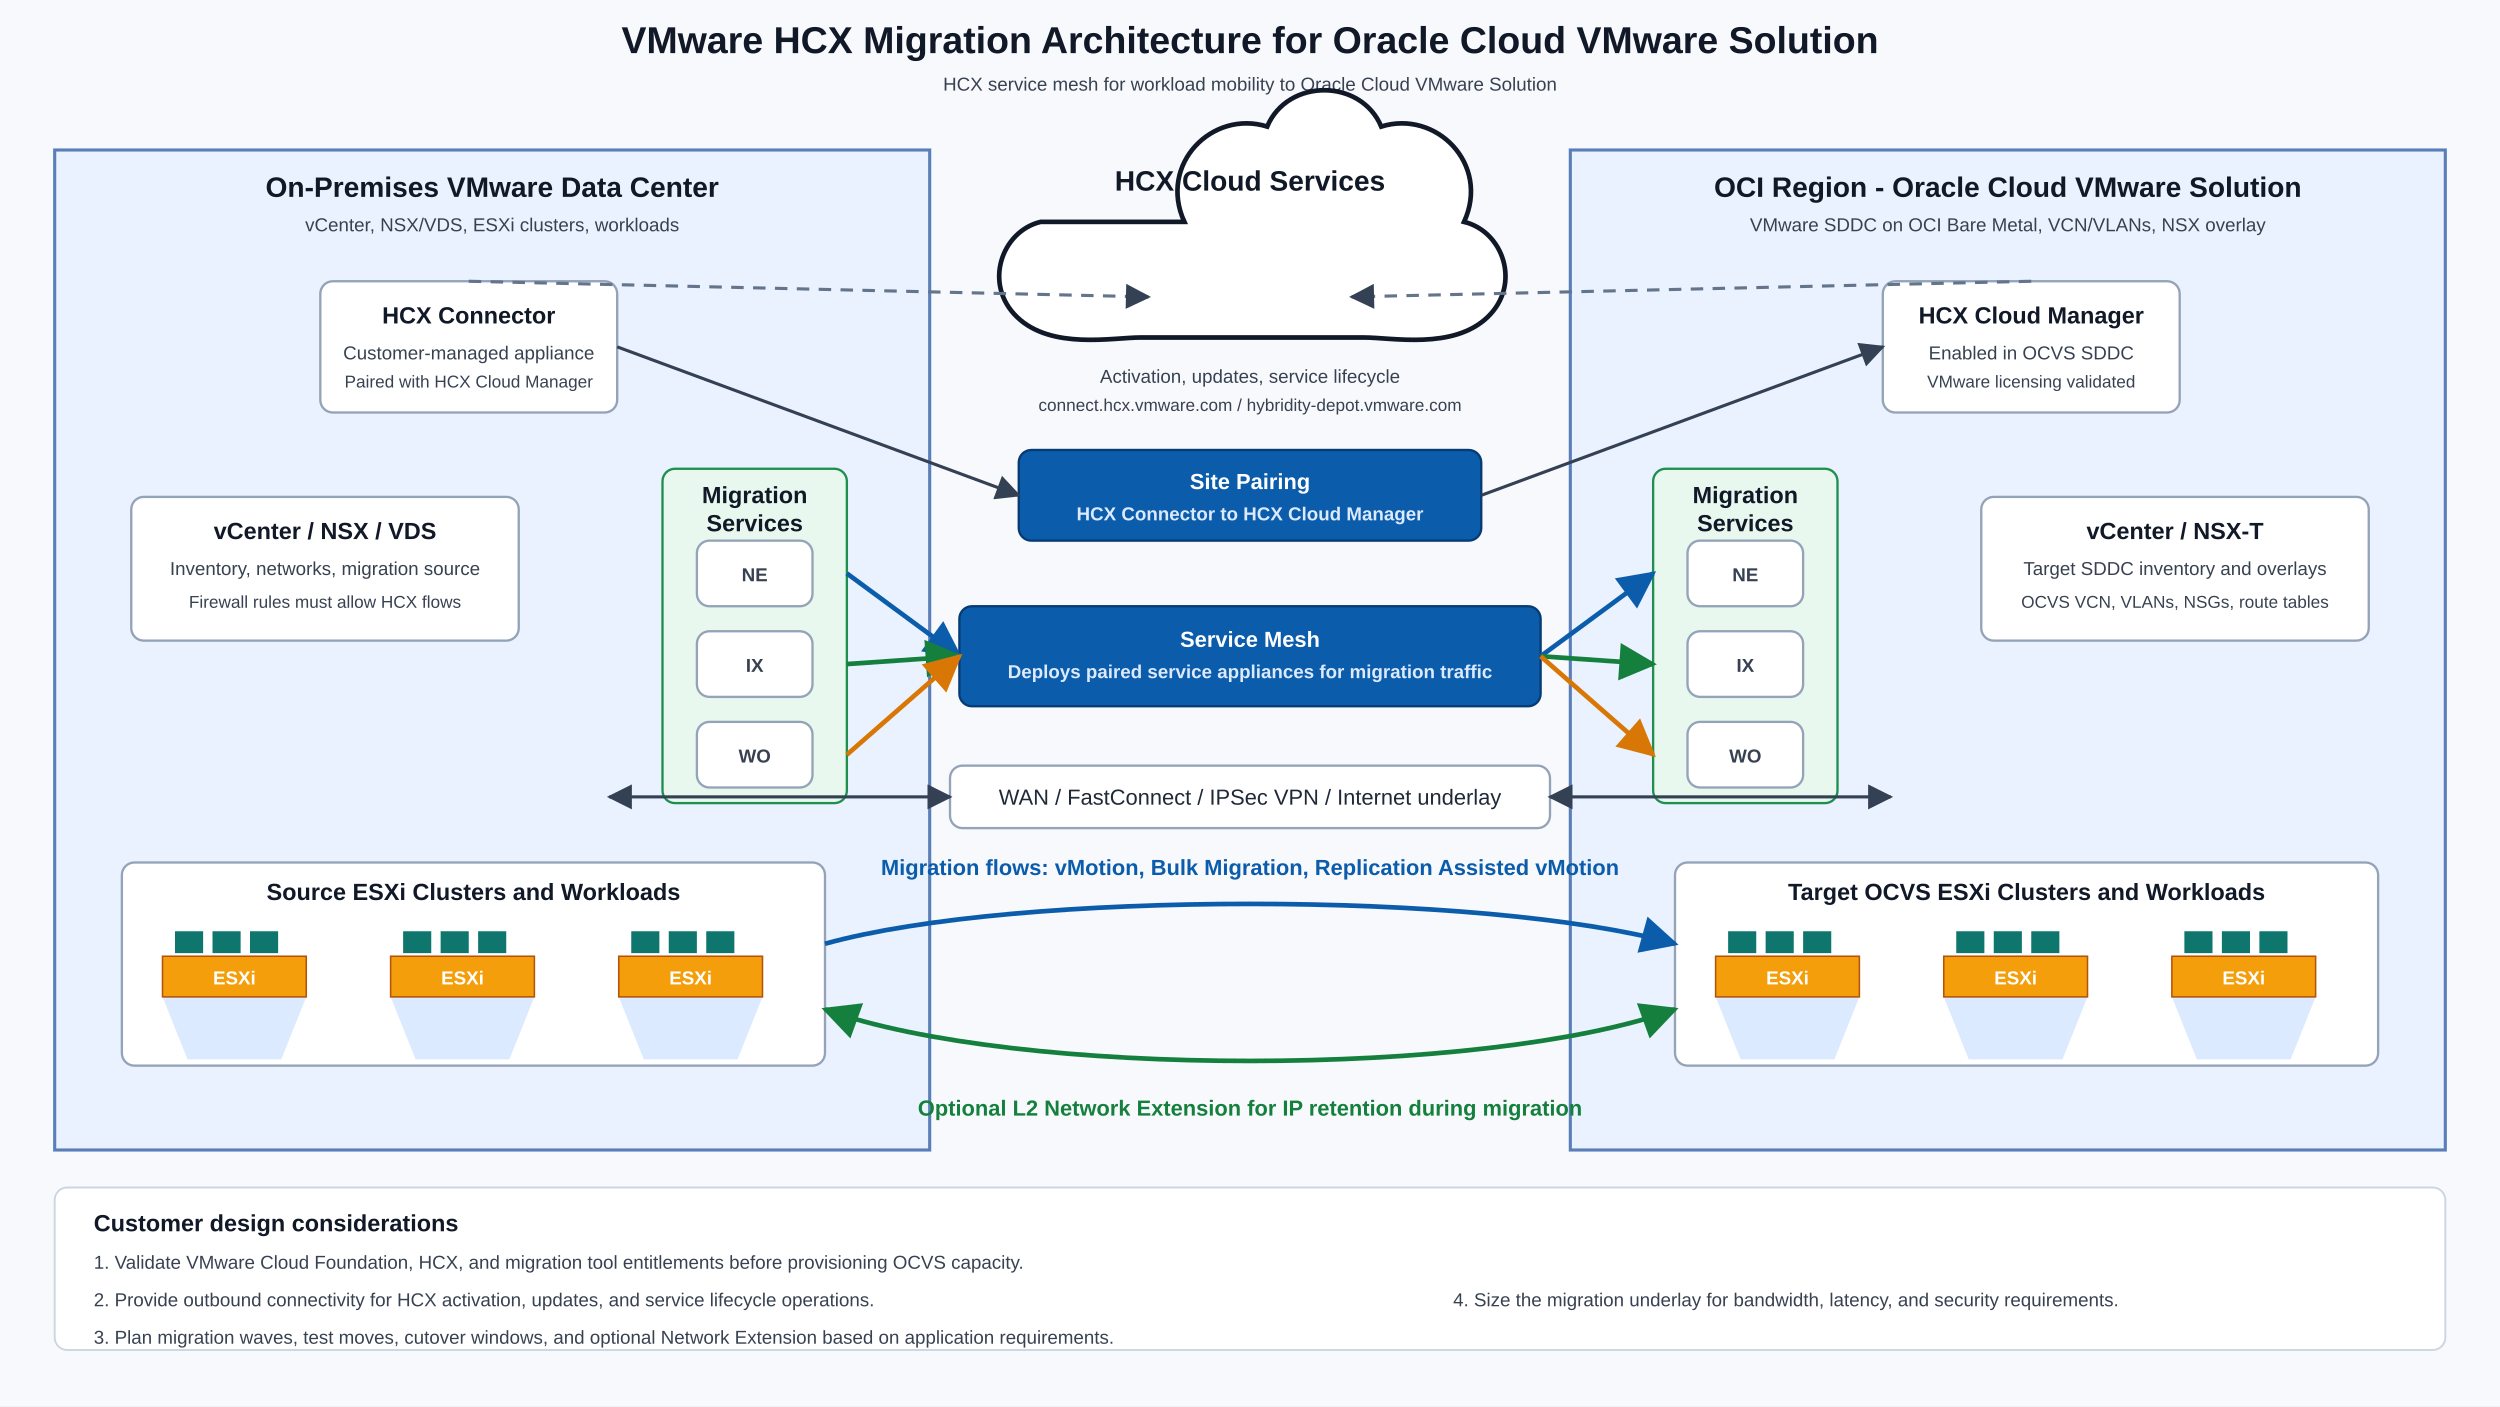
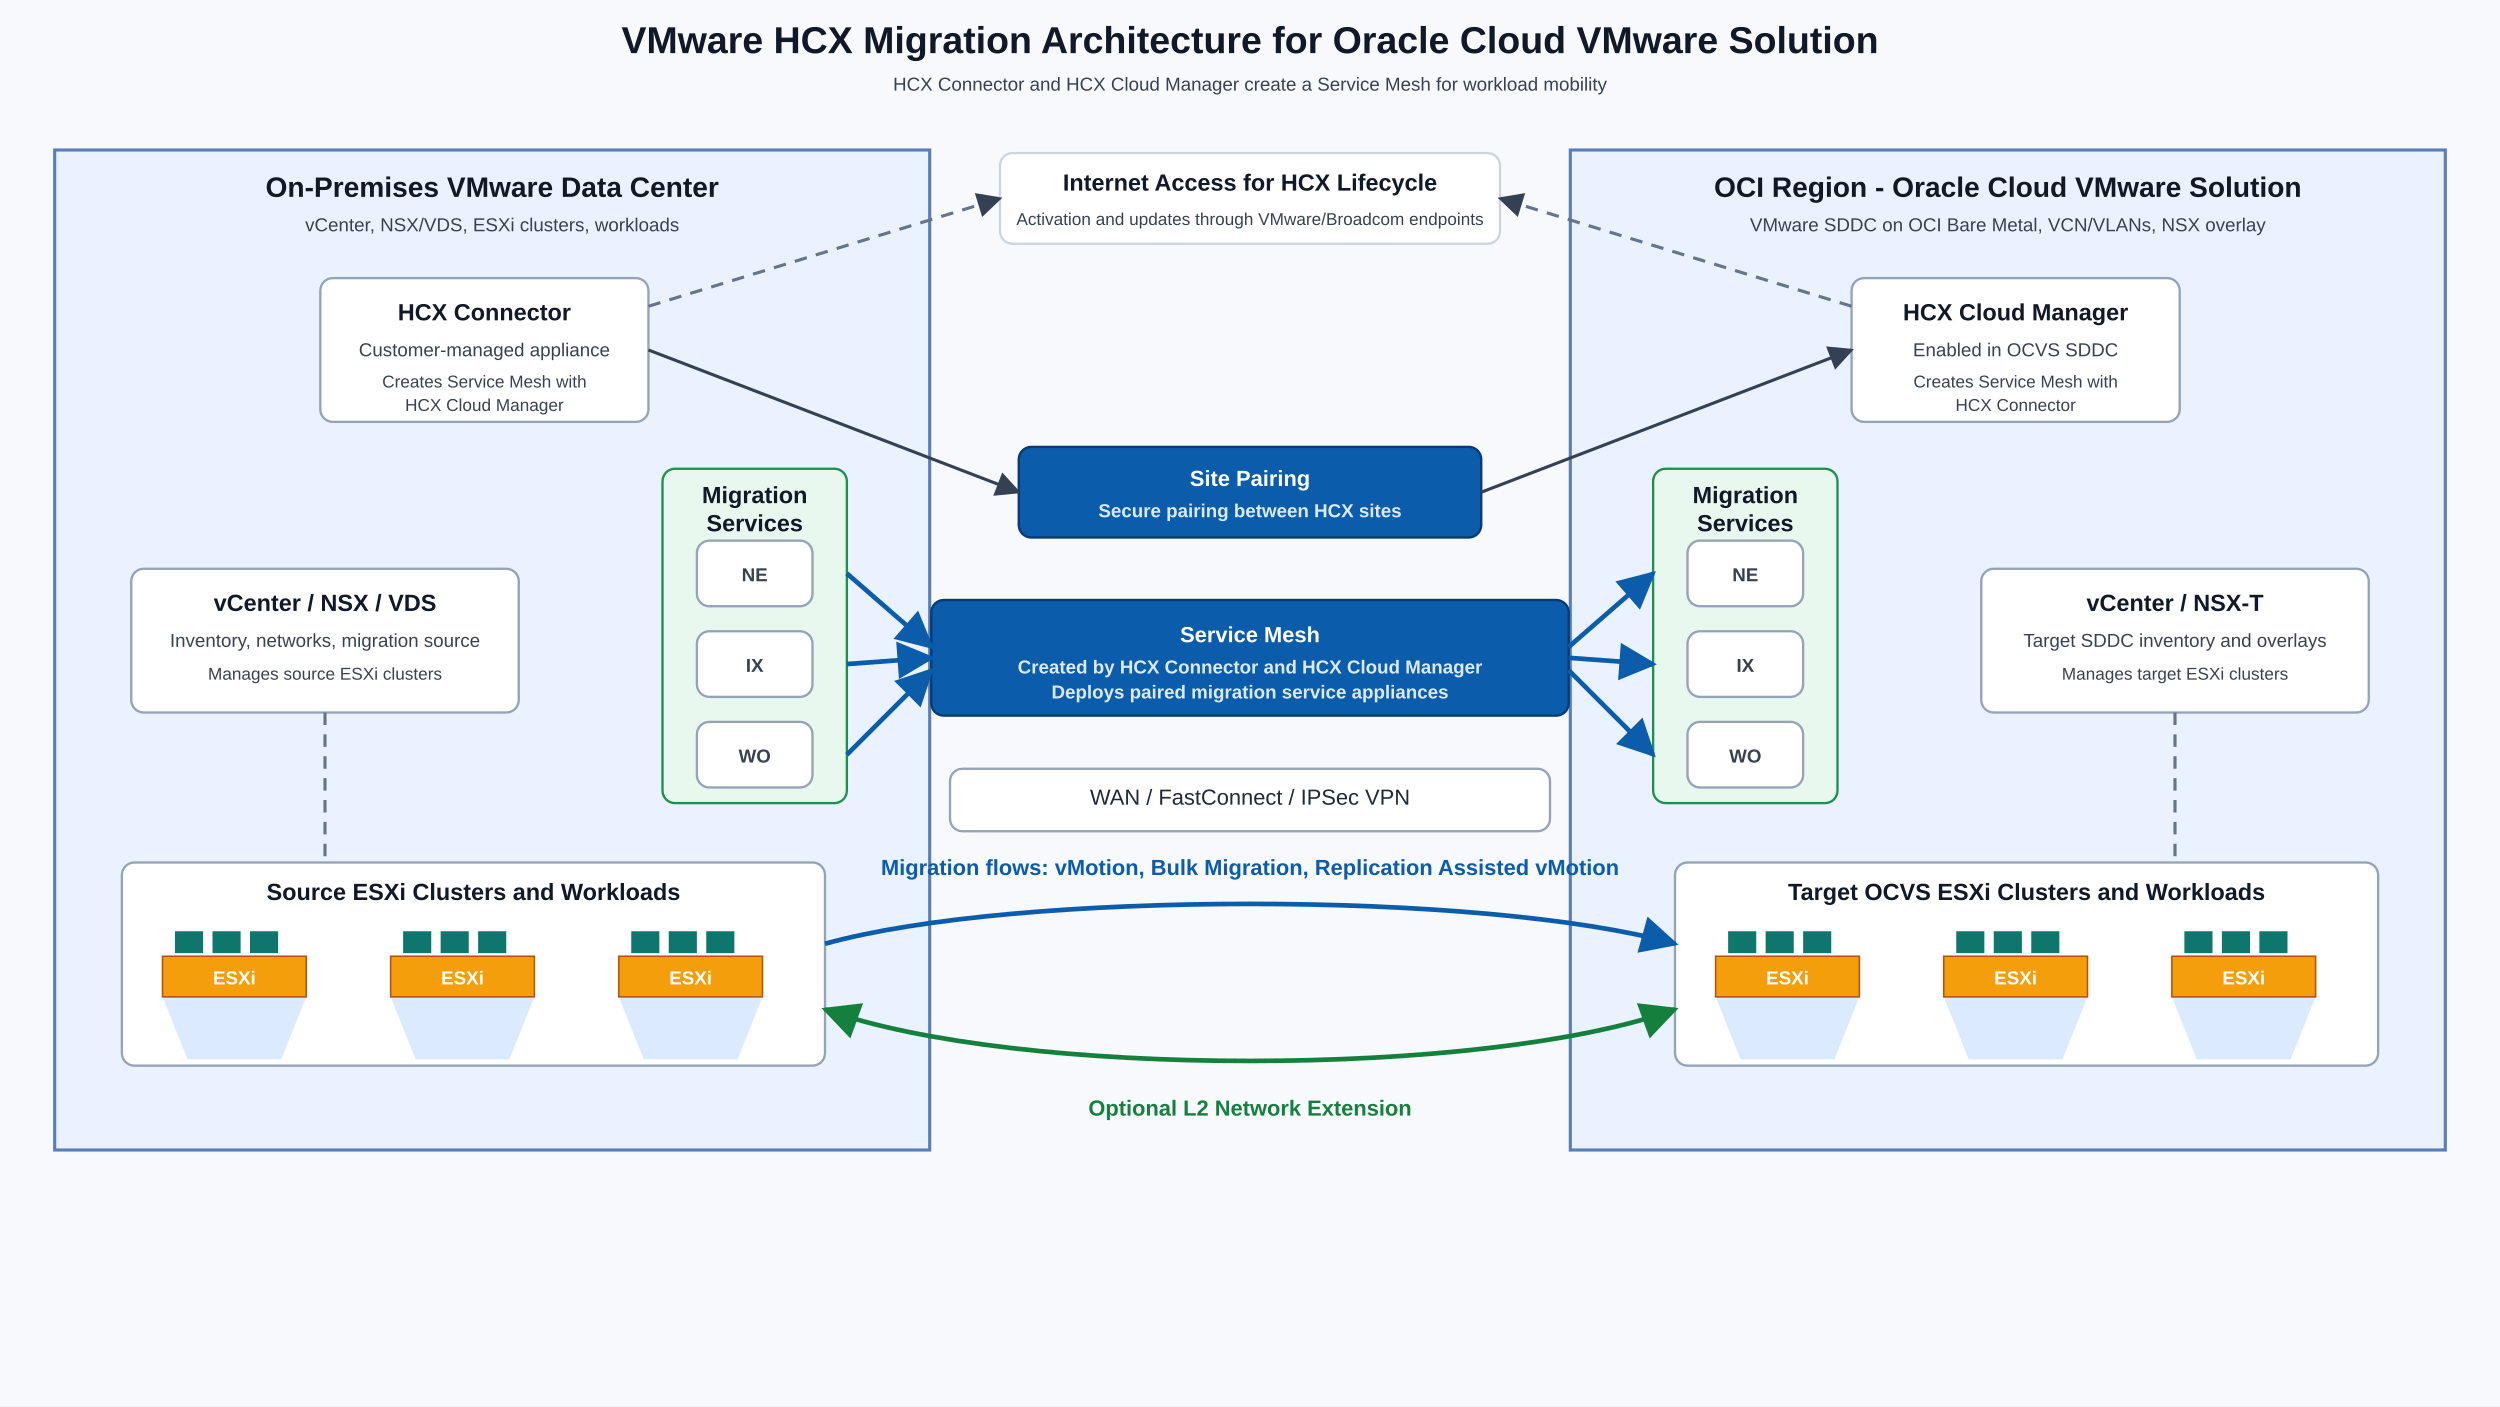
<svg xmlns="http://www.w3.org/2000/svg" width="1600" height="900" viewBox="0 0 1600 900" role="img" aria-labelledby="title desc">
  <defs>
    <style>
      .bg { fill: #f7f9fc; }
      .zone { fill: #eaf2ff; stroke: #5a7fb8; stroke-width: 2; }
      .zone-title { font: 700 18px Arial, sans-serif; fill: #111827; }
      .section-title { font: 700 15px Arial, sans-serif; fill: #111827; }
      .label { font: 500 14px Arial, sans-serif; fill: #1f2937; }
      .small { font: 500 12px Arial, sans-serif; fill: #374151; }
      .tiny { font: 500 11px Arial, sans-serif; fill: #374151; }
      .note { font: 600 12px Arial, sans-serif; fill: #374151; }
      .box { fill: #ffffff; stroke: #94a3b8; stroke-width: 1.5; rx: 8; }
      .box-blue { fill: #0b5cab; stroke: #073b73; stroke-width: 1.5; rx: 8; }
      .box-blue-text { font: 700 14px Arial, sans-serif; fill: #ffffff; }
      .box-green { fill: #e9f8ef; stroke: #1f8f4f; stroke-width: 1.5; rx: 8; }
      .box-orange { fill: #fff4e5; stroke: #d97706; stroke-width: 1.5; rx: 8; }
      .box-neutral { fill: #ffffff; stroke: #cbd5e1; stroke-width: 1.5; rx: 8; }
-       .cloud { fill: #ffffff; stroke: #111827; stroke-width: 3; }
      .line { stroke: #344054; stroke-width: 2; fill: none; }
      .line-dash { stroke: #64748b; stroke-width: 2; stroke-dasharray: 8 6; fill: none; }
      .line-blue { stroke: #0b5cab; stroke-width: 3; fill: none; }
      .line-green { stroke: #15803d; stroke-width: 3; fill: none; }
      .line-orange { stroke: #d97706; stroke-width: 3; fill: none; }
      .vm { fill: #0f766e; }
      .host { fill: #f59e0b; stroke: #b45309; stroke-width: 1; }
      .host-base { fill: #dbeafe; }
      .legend { fill: #ffffff; stroke: #cbd5e1; stroke-width: 1.2; rx: 8; }
    </style>
    <marker id="arrow" viewBox="0 0 10 10" refX="9" refY="5" markerWidth="8" markerHeight="8" orient="auto-start-reverse">
      <path d="M 0 0 L 10 5 L 0 10 z" fill="#344054" />
    </marker>
    <marker id="arrow-blue" viewBox="0 0 10 10" refX="9" refY="5" markerWidth="8" markerHeight="8" orient="auto-start-reverse">
      <path d="M 0 0 L 10 5 L 0 10 z" fill="#0b5cab" />
    </marker>
    <marker id="arrow-green" viewBox="0 0 10 10" refX="9" refY="5" markerWidth="8" markerHeight="8" orient="auto-start-reverse">
      <path d="M 0 0 L 10 5 L 0 10 z" fill="#15803d" />
    </marker>
    <marker id="arrow-orange" viewBox="0 0 10 10" refX="9" refY="5" markerWidth="8" markerHeight="8" orient="auto-start-reverse">
      <path d="M 0 0 L 10 5 L 0 10 z" fill="#d97706" />
    </marker>
  </defs>
  <rect class="bg" width="1600" height="900" />
  <text x="800" y="34" text-anchor="middle" font-family="Arial, sans-serif" font-size="24" font-weight="700" fill="#111827">VMware HCX Migration Architecture for Oracle Cloud VMware Solution</text>
-   <text x="800" y="58" text-anchor="middle" class="small">HCX service mesh for workload mobility to Oracle Cloud VMware Solution</text>
+   <text x="800" y="58" text-anchor="middle" class="small">HCX Connector and HCX Cloud Manager create a Service Mesh for workload mobility</text>
  <rect x="35" y="96" width="560" height="640" class="zone" />
  <text x="315" y="126" text-anchor="middle" class="zone-title">On-Premises VMware Data Center</text>
  <text x="315" y="148" text-anchor="middle" class="small">vCenter, NSX/VDS, ESXi clusters, workloads</text>
  <rect x="1005" y="96" width="560" height="640" class="zone" />
  <text x="1285" y="126" text-anchor="middle" class="zone-title">OCI Region - Oracle Cloud VMware Solution</text>
  <text x="1285" y="148" text-anchor="middle" class="small">VMware SDDC on OCI Bare Metal, VCN/VLANs, NSX overlay</text>
-   <path class="cloud" d="M758 142c-17-37 18-72 53-61 13-31 60-31 73 0 35-11 70 24 53 61 25 6 37 40 15 61-22 21-61 13-79 13h-143c-18 0-57 8-79-13-22-21-10-55 15-61z" />
-   <text x="800" y="122" text-anchor="middle" font-family="Arial, sans-serif" font-size="18" font-weight="700" fill="#111827">HCX Cloud Services</text>
-   <text x="800" y="245" text-anchor="middle" class="small">Activation, updates, service lifecycle</text>
-   <text x="800" y="263" text-anchor="middle" class="tiny">connect.hcx.vmware.com / hybridity-depot.vmware.com</text>
-   <rect x="205" y="180" width="190" height="84" class="box" />
-   <text x="300" y="207" text-anchor="middle" class="section-title">HCX Connector</text>
-   <text x="300" y="230" text-anchor="middle" class="small">Customer-managed appliance</text>
-   <text x="300" y="248" text-anchor="middle" class="tiny">Paired with HCX Cloud Manager</text>
-   <rect x="1205" y="180" width="190" height="84" class="box" />
-   <text x="1300" y="207" text-anchor="middle" class="section-title">HCX Cloud Manager</text>
-   <text x="1300" y="230" text-anchor="middle" class="small">Enabled in OCVS SDDC</text>
-   <text x="1300" y="248" text-anchor="middle" class="tiny">VMware licensing validated</text>
-   <path class="line-dash" marker-end="url(#arrow)" d="M300 180 L735 190" />
-   <path class="line-dash" marker-end="url(#arrow)" d="M1300 180 L865 190" />
-   <rect x="652" y="288" width="296" height="58" class="box-blue" />
-   <text x="800" y="313" text-anchor="middle" class="box-blue-text">Site Pairing</text>
-   <text x="800" y="333" text-anchor="middle" font-family="Arial, sans-serif" font-size="12" font-weight="600" fill="#dbeafe">HCX Connector to HCX Cloud Manager</text>
-   <path class="line" marker-end="url(#arrow)" d="M395 222 L652 317" />
-   <path class="line" marker-end="url(#arrow)" d="M948 317 L1205 222" />
-   <rect x="614" y="388" width="372" height="64" class="box-blue" />
-   <text x="800" y="414" text-anchor="middle" class="box-blue-text">Service Mesh</text>
-   <text x="800" y="434" text-anchor="middle" font-family="Arial, sans-serif" font-size="12" font-weight="600" fill="#dbeafe">Deploys paired service appliances for migration traffic</text>
+   <rect x="640" y="98" width="320" height="58" class="box-neutral" />
+   <text x="800" y="122" text-anchor="middle" class="section-title">Internet Access for HCX Lifecycle</text>
+   <text x="800" y="144" text-anchor="middle" class="tiny">Activation and updates through VMware/Broadcom endpoints</text>
+   <rect x="205" y="178" width="210" height="92" class="box" />
+   <text x="310" y="205" text-anchor="middle" class="section-title">HCX Connector</text>
+   <text x="310" y="228" text-anchor="middle" class="small">Customer-managed appliance</text>
+   <text x="310" y="248" text-anchor="middle" class="tiny">Creates Service Mesh with</text>
+   <text x="310" y="263" text-anchor="middle" class="tiny">HCX Cloud Manager</text>
+   <rect x="1185" y="178" width="210" height="92" class="box" />
+   <text x="1290" y="205" text-anchor="middle" class="section-title">HCX Cloud Manager</text>
+   <text x="1290" y="228" text-anchor="middle" class="small">Enabled in OCVS SDDC</text>
+   <text x="1290" y="248" text-anchor="middle" class="tiny">Creates Service Mesh with</text>
+   <text x="1290" y="263" text-anchor="middle" class="tiny">HCX Connector</text>
+   <path class="line-dash" marker-end="url(#arrow)" d="M415 196 L640 127" />
+   <path class="line-dash" marker-end="url(#arrow)" d="M1185 196 L960 127" />
+   <rect x="652" y="286" width="296" height="58" class="box-blue" />
+   <text x="800" y="311" text-anchor="middle" class="box-blue-text">Site Pairing</text>
+   <text x="800" y="331" text-anchor="middle" font-family="Arial, sans-serif" font-size="12" font-weight="600" fill="#dbeafe">Secure pairing between HCX sites</text>
+   <path class="line" marker-end="url(#arrow)" d="M415 224 L652 315" />
+   <path class="line" marker-end="url(#arrow)" d="M948 315 L1185 224" />
+   <rect x="596" y="384" width="408" height="74" class="box-blue" />
+   <text x="800" y="411" text-anchor="middle" class="box-blue-text">Service Mesh</text>
+   <text x="800" y="431" text-anchor="middle" font-family="Arial, sans-serif" font-size="12" font-weight="600" fill="#dbeafe">Created by HCX Connector and HCX Cloud Manager</text>
+   <text x="800" y="447" text-anchor="middle" font-family="Arial, sans-serif" font-size="12" font-weight="600" fill="#dbeafe">Deploys paired migration service appliances</text>
  <rect x="424" y="300" width="118" height="214" class="box-green" />
  <text x="483" y="322" text-anchor="middle" class="section-title">Migration</text>
  <text x="483" y="340" text-anchor="middle" class="section-title">Services</text>
  <rect x="446" y="346" width="74" height="42" class="box" />
  <text x="483" y="372" text-anchor="middle" class="note">NE</text>
  <rect x="446" y="404" width="74" height="42" class="box" />
  <text x="483" y="430" text-anchor="middle" class="note">IX</text>
  <rect x="446" y="462" width="74" height="42" class="box" />
  <text x="483" y="488" text-anchor="middle" class="note">WO</text>
  <rect x="1058" y="300" width="118" height="214" class="box-green" />
  <text x="1117" y="322" text-anchor="middle" class="section-title">Migration</text>
  <text x="1117" y="340" text-anchor="middle" class="section-title">Services</text>
  <rect x="1080" y="346" width="74" height="42" class="box" />
  <text x="1117" y="372" text-anchor="middle" class="note">NE</text>
  <rect x="1080" y="404" width="74" height="42" class="box" />
  <text x="1117" y="430" text-anchor="middle" class="note">IX</text>
  <rect x="1080" y="462" width="74" height="42" class="box" />
  <text x="1117" y="488" text-anchor="middle" class="note">WO</text>
-   <path class="line-blue" marker-end="url(#arrow-blue)" d="M542 367 L614 420" />
-   <path class="line-blue" marker-end="url(#arrow-blue)" d="M986 420 L1058 367" />
-   <path class="line-green" marker-end="url(#arrow-green)" d="M542 425 L614 420" />
-   <path class="line-green" marker-end="url(#arrow-green)" d="M986 420 L1058 425" />
-   <path class="line-orange" marker-end="url(#arrow-orange)" d="M542 483 L614 420" />
-   <path class="line-orange" marker-end="url(#arrow-orange)" d="M986 420 L1058 483" />
-   <rect x="608" y="490" width="384" height="40" class="box" />
-   <text x="800" y="515" text-anchor="middle" class="label">WAN / FastConnect / IPSec VPN / Internet underlay</text>
-   <path class="line" marker-start="url(#arrow)" marker-end="url(#arrow)" d="M390 510 L608 510" />
-   <path class="line" marker-start="url(#arrow)" marker-end="url(#arrow)" d="M992 510 L1210 510" />
-   <rect x="84" y="318" width="248" height="92" class="box" />
-   <text x="208" y="345" text-anchor="middle" class="section-title">vCenter / NSX / VDS</text>
-   <text x="208" y="368" text-anchor="middle" class="small">Inventory, networks, migration source</text>
-   <text x="208" y="389" text-anchor="middle" class="tiny">Firewall rules must allow HCX flows</text>
-   <rect x="1268" y="318" width="248" height="92" class="box" />
-   <text x="1392" y="345" text-anchor="middle" class="section-title">vCenter / NSX-T</text>
-   <text x="1392" y="368" text-anchor="middle" class="small">Target SDDC inventory and overlays</text>
-   <text x="1392" y="389" text-anchor="middle" class="tiny">OCVS VCN, VLANs, NSGs, route tables</text>
+   <path class="line-blue" marker-end="url(#arrow-blue)" d="M542 367 L596 414" />
+   <path class="line-blue" marker-end="url(#arrow-blue)" d="M1004 414 L1058 367" />
+   <path class="line-blue" marker-end="url(#arrow-blue)" d="M542 425 L596 421" />
+   <path class="line-blue" marker-end="url(#arrow-blue)" d="M1004 421 L1058 425" />
+   <path class="line-blue" marker-end="url(#arrow-blue)" d="M542 483 L596 429" />
+   <path class="line-blue" marker-end="url(#arrow-blue)" d="M1004 429 L1058 483" />
+   <rect x="608" y="492" width="384" height="40" class="box" />
+   <text x="800" y="515" text-anchor="middle" class="label">WAN / FastConnect / IPSec VPN</text>
+   <rect x="84" y="364" width="248" height="92" class="box" />
+   <text x="208" y="391" text-anchor="middle" class="section-title">vCenter / NSX / VDS</text>
+   <text x="208" y="414" text-anchor="middle" class="small">Inventory, networks, migration source</text>
+   <text x="208" y="435" text-anchor="middle" class="tiny">Manages source ESXi clusters</text>
+   <rect x="1268" y="364" width="248" height="92" class="box" />
+   <text x="1392" y="391" text-anchor="middle" class="section-title">vCenter / NSX-T</text>
+   <text x="1392" y="414" text-anchor="middle" class="small">Target SDDC inventory and overlays</text>
+   <text x="1392" y="435" text-anchor="middle" class="tiny">Manages target ESXi clusters</text>
+   <path class="line-dash" d="M208 456 L208 552" />
+   <path class="line-dash" d="M1392 456 L1392 552" />
  <rect x="78" y="552" width="450" height="130" class="box" />
  <text x="303" y="576" text-anchor="middle" class="section-title">Source ESXi Clusters and Workloads</text>
  <g transform="translate(104 596)">
    <polygon class="host-base" points="0,42 92,42 76,82 16,82" />
    <rect class="host" x="0" y="16" width="92" height="26" />
    <text x="46" y="34" text-anchor="middle" font-family="Arial, sans-serif" font-size="12" font-weight="700" fill="#ffffff">ESXi</text>
    <rect class="vm" x="8" y="0" width="18" height="14" />
    <rect class="vm" x="32" y="0" width="18" height="14" />
    <rect class="vm" x="56" y="0" width="18" height="14" />
  </g>
  <g transform="translate(250 596)">
    <polygon class="host-base" points="0,42 92,42 76,82 16,82" />
    <rect class="host" x="0" y="16" width="92" height="26" />
    <text x="46" y="34" text-anchor="middle" font-family="Arial, sans-serif" font-size="12" font-weight="700" fill="#ffffff">ESXi</text>
    <rect class="vm" x="8" y="0" width="18" height="14" />
    <rect class="vm" x="32" y="0" width="18" height="14" />
    <rect class="vm" x="56" y="0" width="18" height="14" />
  </g>
  <g transform="translate(396 596)">
    <polygon class="host-base" points="0,42 92,42 76,82 16,82" />
    <rect class="host" x="0" y="16" width="92" height="26" />
    <text x="46" y="34" text-anchor="middle" font-family="Arial, sans-serif" font-size="12" font-weight="700" fill="#ffffff">ESXi</text>
    <rect class="vm" x="8" y="0" width="18" height="14" />
    <rect class="vm" x="32" y="0" width="18" height="14" />
    <rect class="vm" x="56" y="0" width="18" height="14" />
  </g>
  <rect x="1072" y="552" width="450" height="130" class="box" />
  <text x="1297" y="576" text-anchor="middle" class="section-title">Target OCVS ESXi Clusters and Workloads</text>
  <g transform="translate(1098 596)">
    <polygon class="host-base" points="0,42 92,42 76,82 16,82" />
    <rect class="host" x="0" y="16" width="92" height="26" />
    <text x="46" y="34" text-anchor="middle" font-family="Arial, sans-serif" font-size="12" font-weight="700" fill="#ffffff">ESXi</text>
    <rect class="vm" x="8" y="0" width="18" height="14" />
    <rect class="vm" x="32" y="0" width="18" height="14" />
    <rect class="vm" x="56" y="0" width="18" height="14" />
  </g>
  <g transform="translate(1244 596)">
    <polygon class="host-base" points="0,42 92,42 76,82 16,82" />
    <rect class="host" x="0" y="16" width="92" height="26" />
    <text x="46" y="34" text-anchor="middle" font-family="Arial, sans-serif" font-size="12" font-weight="700" fill="#ffffff">ESXi</text>
    <rect class="vm" x="8" y="0" width="18" height="14" />
    <rect class="vm" x="32" y="0" width="18" height="14" />
    <rect class="vm" x="56" y="0" width="18" height="14" />
  </g>
  <g transform="translate(1390 596)">
    <polygon class="host-base" points="0,42 92,42 76,82 16,82" />
    <rect class="host" x="0" y="16" width="92" height="26" />
    <text x="46" y="34" text-anchor="middle" font-family="Arial, sans-serif" font-size="12" font-weight="700" fill="#ffffff">ESXi</text>
    <rect class="vm" x="8" y="0" width="18" height="14" />
    <rect class="vm" x="32" y="0" width="18" height="14" />
    <rect class="vm" x="56" y="0" width="18" height="14" />
  </g>
  <path class="line-blue" marker-end="url(#arrow-blue)" d="M528 604 C650 570 950 570 1072 604" />
  <text x="800" y="560" text-anchor="middle" font-family="Arial, sans-serif" font-size="14" font-weight="700" fill="#0b5cab">Migration flows: vMotion, Bulk Migration, Replication Assisted vMotion</text>
  <path class="line-green" marker-start="url(#arrow-green)" marker-end="url(#arrow-green)" d="M528 646 C650 690 950 690 1072 646" />
-   <text x="800" y="714" text-anchor="middle" font-family="Arial, sans-serif" font-size="14" font-weight="700" fill="#15803d">Optional L2 Network Extension for IP retention during migration</text>
-   <rect x="35" y="760" width="1530" height="104" class="legend" />
-   <text x="60" y="788" class="section-title">Customer design considerations</text>
-   <text x="60" y="812" class="small">1. Validate VMware Cloud Foundation, HCX, and migration tool entitlements before provisioning OCVS capacity.</text>
-   <text x="60" y="836" class="small">2. Provide outbound connectivity for HCX activation, updates, and service lifecycle operations.</text>
-   <text x="60" y="860" class="small">3. Plan migration waves, test moves, cutover windows, and optional Network Extension based on application requirements.</text>
-   <text x="930" y="836" class="small">4. Size the migration underlay for bandwidth, latency, and security requirements.</text>
+   <text x="800" y="714" text-anchor="middle" font-family="Arial, sans-serif" font-size="14" font-weight="700" fill="#15803d">Optional L2 Network Extension</text>
</svg>
